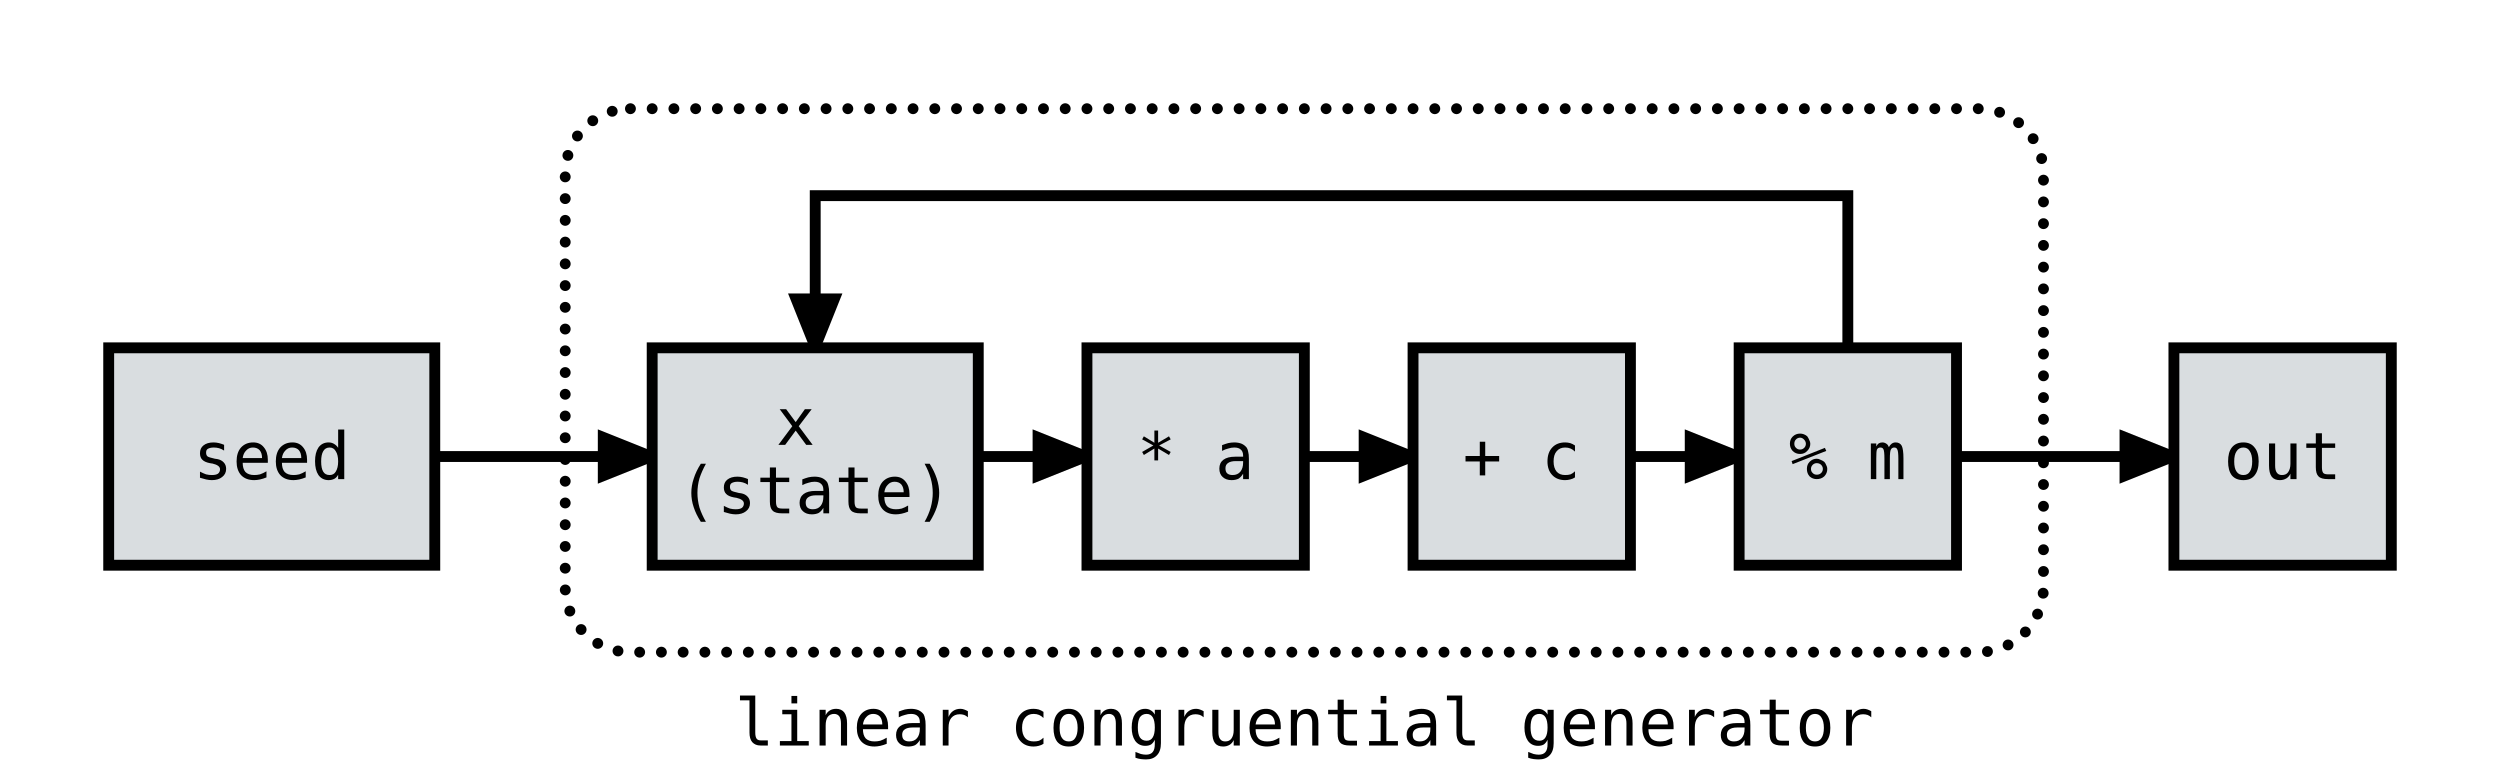
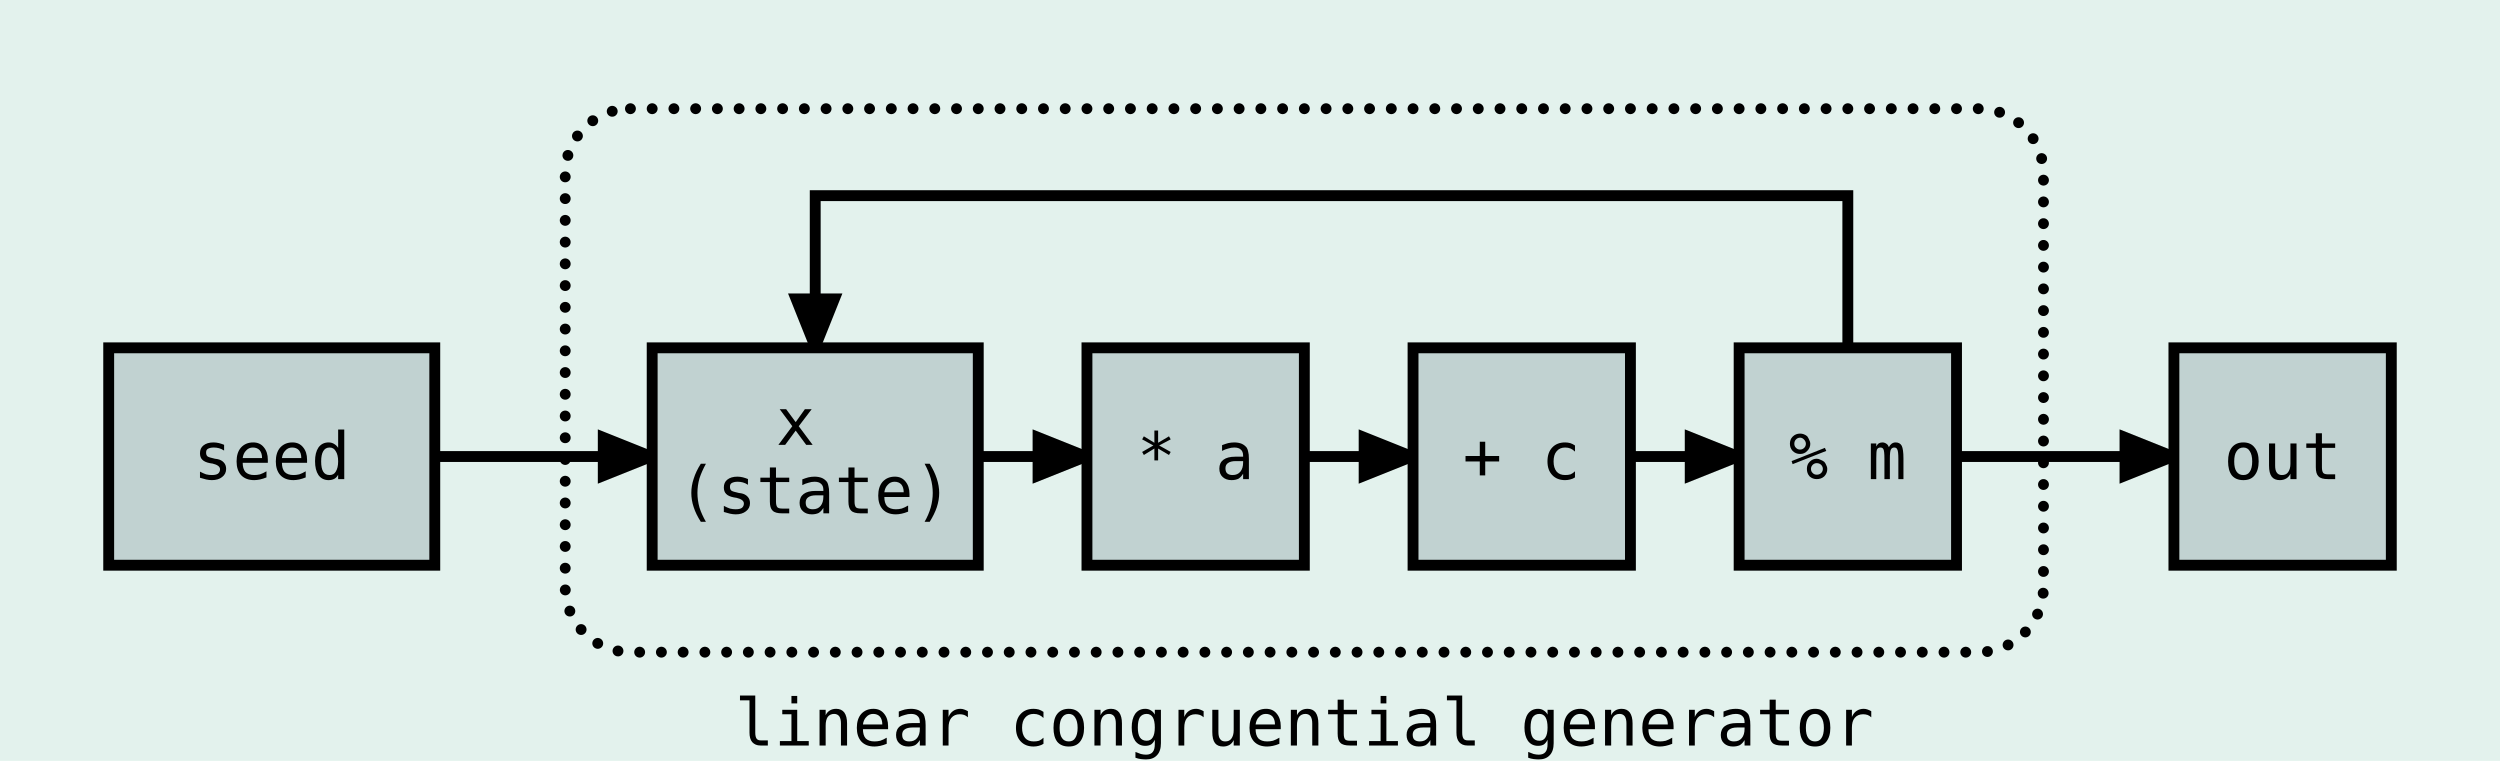
<svg xmlns="http://www.w3.org/2000/svg" version="1.1" width="230mm" height="70mm" viewBox="-5 -16 115 35">
+   <rect x="-5" y="-16" width="115" height="35" style="stroke: none; fill: rgba(200, 230, 220, 0.5);" />
  <defs>
    <marker id="d-arrow" refX="1" refY="0.5" orient="auto-start-reverse" markerWidth="6" markerHeight="5" viewBox="0 0 1 1">
      <path d="M 0 0 1 0.4 1 0.6 0 1" style="stroke: none; fill: context-stroke;" />
    </marker>
  </defs>
  <style>
    
-     svg { background: rgba(200, 230, 220, 0.5); }
    rect, circle, ellipse, polygon { stroke-width: 0.5; fill: rgba(0, 30, 50, 0.15); stroke: black; }
    text { stroke-width: 0; font-family: monospace; font-size: 3px; fill: black; stroke: rgba(0, 30, 50, 0.15); }
    line, polyline, path { stroke-width: 0.5; fill: none; stroke: black; }
    .d-surround { fill: none; }
    text { stroke-linejoin: round; paint-order: stroke; }
    text.d-text, tspan.d-text { text-anchor: middle; dominant-baseline: central; }
    tspan { dominant-baseline: inherit; }
    text.d-text-bottom, tspan.d-text-bottom { dominant-baseline: text-after-edge; }
    marker path { fill: inherit; }
    line.d-arrow, polyline.d-arrow, path.d-arrow { marker-end: url(#d-arrow); }
    .d-dot { stroke-linecap: round; stroke-dasharray: 0 1; }
  
  </style>
  <rect id="seed" width="15" height="10" />
  <text x="7.5" y="5" class="d-text">seed</text>
  <rect id="state" x="25" y="0" width="15" height="10" />
  <text x="32.5" y="5" class="d-text">
    <tspan x="32.5" dy="-0.525em">x</tspan>
    <tspan x="32.5" dy="1.05em">(state)</tspan>
  </text>
  <rect id="mult" x="45" y="0" width="10" height="10" />
  <text x="50" y="5" class="d-text">* a</text>
  <rect id="const" x="60" y="0" width="10" height="10" />
  <text x="65" y="5" class="d-text">+ c</text>
  <rect id="mod" x="75" y="0" width="10" height="10" />
  <text x="80" y="5" class="d-text">% m</text>
  <rect id="out" x="95" y="0" width="10" height="10" />
  <text x="100" y="5" class="d-text">out</text>
  <line x1="15" y1="5" x2="25" y2="5" class="d-arrow" />
  <line x1="40" y1="5" x2="45" y2="5" class="d-arrow" />
  <line x1="55" y1="5" x2="60" y2="5" class="d-arrow" />
  <line x1="70" y1="5" x2="75" y2="5" class="d-arrow" />
  <line x1="85" y1="5" x2="95" y2="5" class="d-arrow" />
  <polyline id="fb" points="80 0, 80 -7, 32.5 -7, 32.5 0" class="d-arrow" />
  <rect x="21" y="-11" width="68" height="25" rx="3" class="d-dot d-surround" />
  <text x="55" y="19" class="d-text d-text-bottom">linear congruential generator</text>
</svg>
